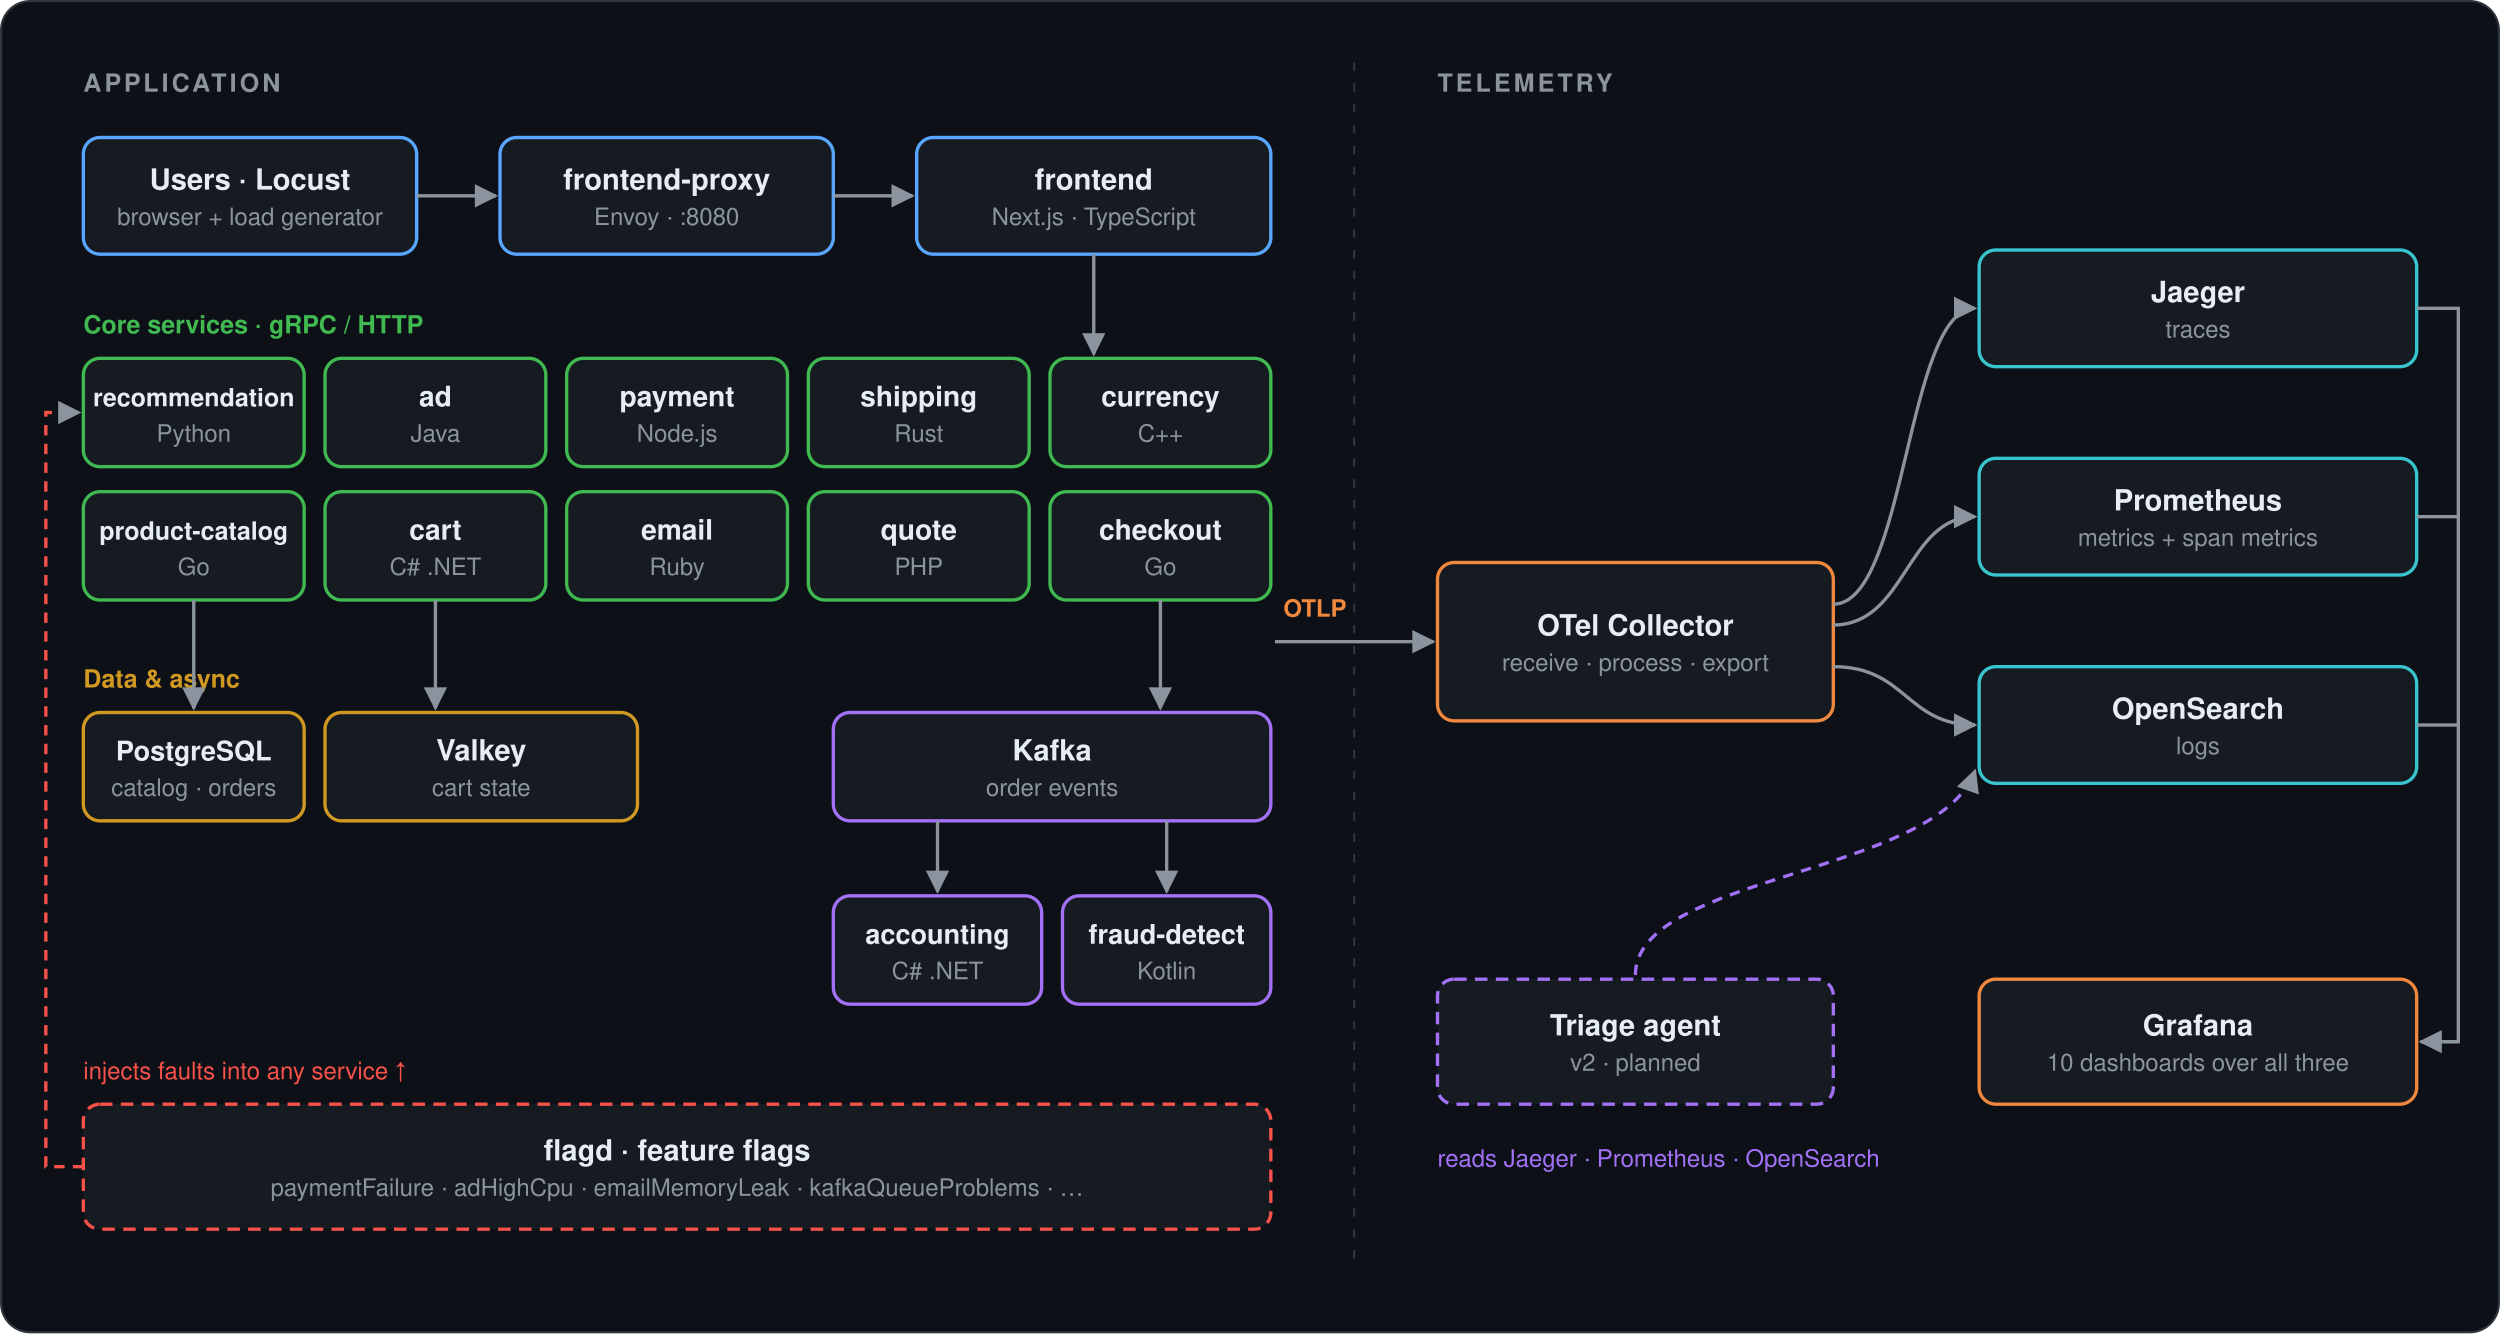
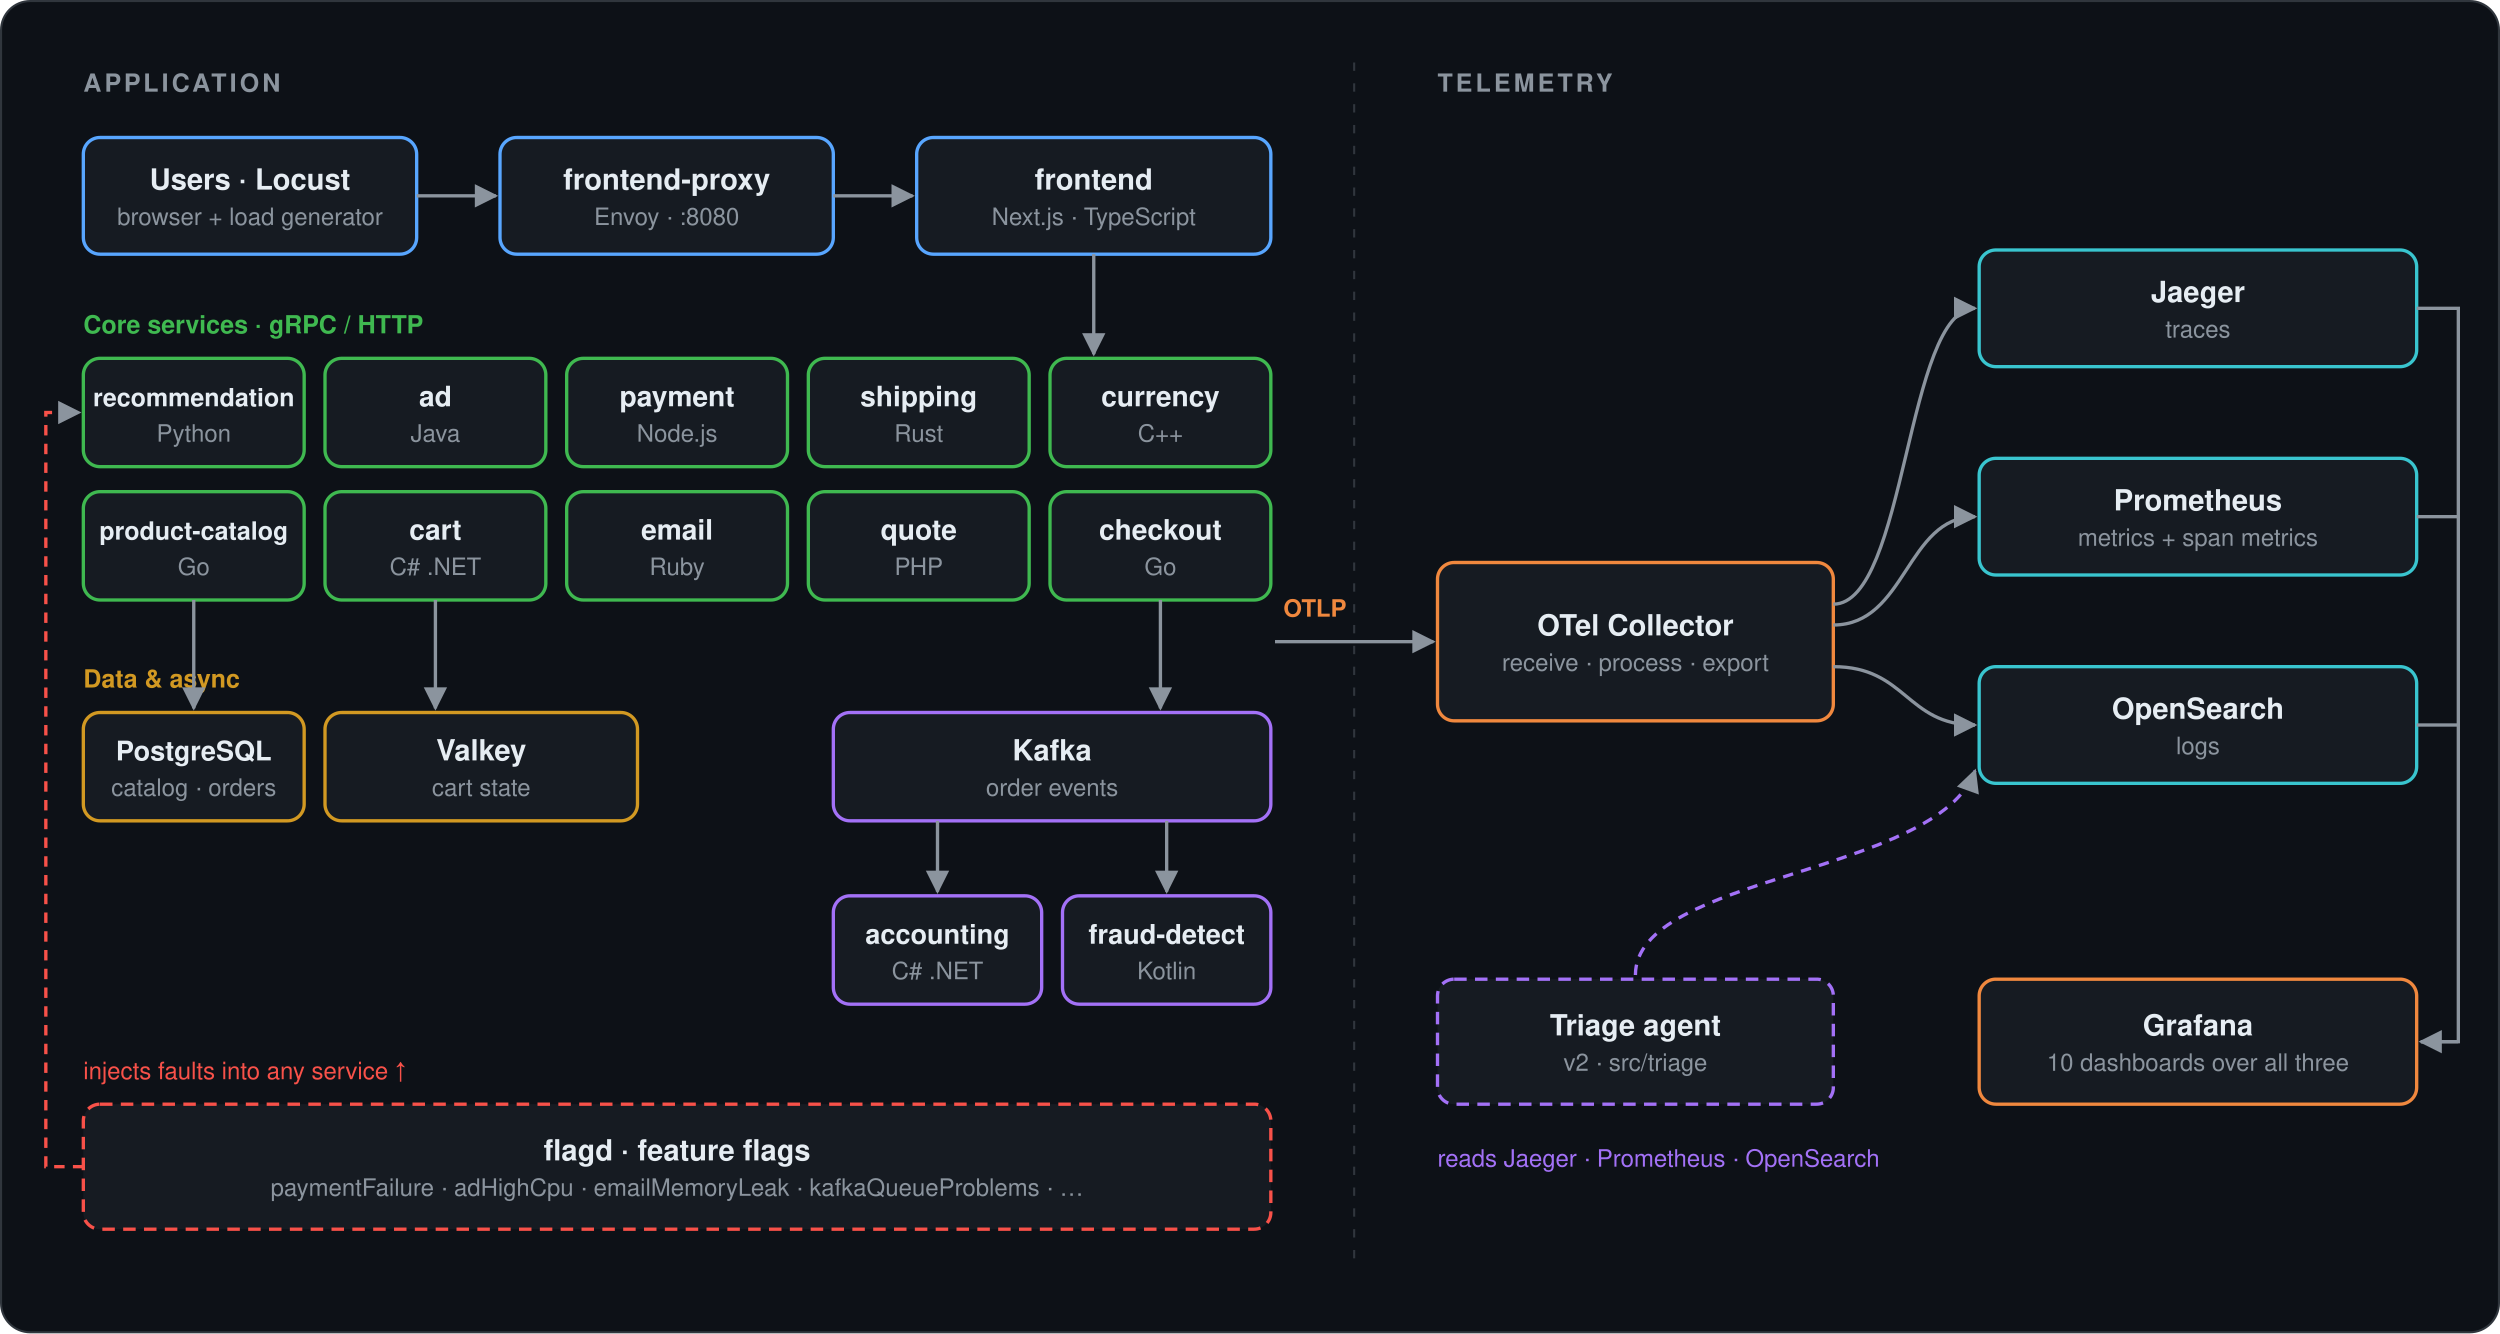
<svg xmlns="http://www.w3.org/2000/svg" width="1200" height="640" viewBox="0 0 1200 640" font-family="'Segoe UI', Helvetica, Arial, sans-serif">
  <defs>
    <marker id="arrow" viewBox="0 0 10 10" refX="9" refY="5" markerWidth="7" markerHeight="7" orient="auto-start-reverse">
      <path d="M0,0 L10,5 L0,10 z" fill="#8b949e" />
    </marker>
  </defs>
  <rect x="0.5" y="0.5" width="1199" height="639" rx="14" fill="#0d1117" stroke="#30363d" />
  <text x="40" y="44" text-anchor="start" fill="#8b949e" font-size="12" font-weight="700" letter-spacing="1.5">APPLICATION</text>
  <text x="690" y="44" text-anchor="start" fill="#8b949e" font-size="12" font-weight="700" letter-spacing="1.5">TELEMETRY</text>
  <line x1="650" y1="30" x2="650" y2="610" stroke="#30363d" stroke-dasharray="4 6" />
  <rect x="40" y="66" width="160" height="56" rx="8" fill="#161b22" stroke="#58a6ff" stroke-width="1.6" />
  <text x="120" y="91" text-anchor="middle" fill="#e6edf3" font-size="14" font-weight="600">Users · Locust</text>
  <text x="120" y="108" text-anchor="middle" fill="#8b949e" font-size="11.5">browser + load generator</text>
  <rect x="240" y="66" width="160" height="56" rx="8" fill="#161b22" stroke="#58a6ff" stroke-width="1.6" />
  <text x="320" y="91" text-anchor="middle" fill="#e6edf3" font-size="14" font-weight="600">frontend-proxy</text>
  <text x="320" y="108" text-anchor="middle" fill="#8b949e" font-size="11.5">Envoy · :8080</text>
  <rect x="440" y="66" width="170" height="56" rx="8" fill="#161b22" stroke="#58a6ff" stroke-width="1.6" />
  <text x="525" y="91" text-anchor="middle" fill="#e6edf3" font-size="14" font-weight="600">frontend</text>
  <text x="525" y="108" text-anchor="middle" fill="#8b949e" font-size="11.5">Next.js · TypeScript</text>
  <path d="M200,94 L238,94" stroke="#8b949e" stroke-width="1.6" fill="none" marker-end="url(#arrow)" />
  <path d="M400,94 L438,94" stroke="#8b949e" stroke-width="1.6" fill="none" marker-end="url(#arrow)" />
  <text x="40" y="160" text-anchor="start" fill="#3fb950" font-size="12" font-weight="600">Core services · gRPC / HTTP</text>
  <rect x="40" y="172" width="106" height="52" rx="8" fill="#161b22" stroke="#3fb950" stroke-width="1.6" />
  <text x="93" y="195" text-anchor="middle" fill="#e6edf3" font-size="12" font-weight="600">recommendation</text>
  <text x="93" y="212" text-anchor="middle" fill="#8b949e" font-size="11.5">Python</text>
  <rect x="156" y="172" width="106" height="52" rx="8" fill="#161b22" stroke="#3fb950" stroke-width="1.6" />
  <text x="209" y="195" text-anchor="middle" fill="#e6edf3" font-size="13.5" font-weight="600">ad</text>
  <text x="209" y="212" text-anchor="middle" fill="#8b949e" font-size="11.5">Java</text>
  <rect x="272" y="172" width="106" height="52" rx="8" fill="#161b22" stroke="#3fb950" stroke-width="1.6" />
  <text x="325" y="195" text-anchor="middle" fill="#e6edf3" font-size="13.5" font-weight="600">payment</text>
  <text x="325" y="212" text-anchor="middle" fill="#8b949e" font-size="11.5">Node.js</text>
  <rect x="388" y="172" width="106" height="52" rx="8" fill="#161b22" stroke="#3fb950" stroke-width="1.6" />
  <text x="441" y="195" text-anchor="middle" fill="#e6edf3" font-size="13.5" font-weight="600">shipping</text>
  <text x="441" y="212" text-anchor="middle" fill="#8b949e" font-size="11.5">Rust</text>
  <rect x="504" y="172" width="106" height="52" rx="8" fill="#161b22" stroke="#3fb950" stroke-width="1.6" />
  <text x="557" y="195" text-anchor="middle" fill="#e6edf3" font-size="13.5" font-weight="600">currency</text>
  <text x="557" y="212" text-anchor="middle" fill="#8b949e" font-size="11.5">C++</text>
  <rect x="40" y="236" width="106" height="52" rx="8" fill="#161b22" stroke="#3fb950" stroke-width="1.6" />
  <text x="93" y="259" text-anchor="middle" fill="#e6edf3" font-size="12" font-weight="600">product-catalog</text>
  <text x="93" y="276" text-anchor="middle" fill="#8b949e" font-size="11.5">Go</text>
  <rect x="156" y="236" width="106" height="52" rx="8" fill="#161b22" stroke="#3fb950" stroke-width="1.6" />
  <text x="209" y="259" text-anchor="middle" fill="#e6edf3" font-size="13.5" font-weight="600">cart</text>
  <text x="209" y="276" text-anchor="middle" fill="#8b949e" font-size="11.5">C# .NET</text>
  <rect x="272" y="236" width="106" height="52" rx="8" fill="#161b22" stroke="#3fb950" stroke-width="1.6" />
  <text x="325" y="259" text-anchor="middle" fill="#e6edf3" font-size="13.5" font-weight="600">email</text>
  <text x="325" y="276" text-anchor="middle" fill="#8b949e" font-size="11.5">Ruby</text>
  <rect x="388" y="236" width="106" height="52" rx="8" fill="#161b22" stroke="#3fb950" stroke-width="1.6" />
  <text x="441" y="259" text-anchor="middle" fill="#e6edf3" font-size="13.5" font-weight="600">quote</text>
  <text x="441" y="276" text-anchor="middle" fill="#8b949e" font-size="11.5">PHP</text>
  <rect x="504" y="236" width="106" height="52" rx="8" fill="#161b22" stroke="#3fb950" stroke-width="1.6" />
  <text x="557" y="259" text-anchor="middle" fill="#e6edf3" font-size="13.5" font-weight="600">checkout</text>
  <text x="557" y="276" text-anchor="middle" fill="#8b949e" font-size="11.5">Go</text>
  <path d="M525,122 L525,170" stroke="#8b949e" stroke-width="1.6" fill="none" marker-end="url(#arrow)" />
  <text x="40" y="330" text-anchor="start" fill="#d29922" font-size="12" font-weight="600">Data &amp; async</text>
  <rect x="40" y="342" width="106" height="52" rx="8" fill="#161b22" stroke="#d29922" stroke-width="1.6" />
  <text x="93" y="365" text-anchor="middle" fill="#e6edf3" font-size="13" font-weight="600">PostgreSQL</text>
  <text x="93" y="382" text-anchor="middle" fill="#8b949e" font-size="11.5">catalog · orders</text>
  <rect x="156" y="342" width="150" height="52" rx="8" fill="#161b22" stroke="#d29922" stroke-width="1.6" />
  <text x="231" y="365" text-anchor="middle" fill="#e6edf3" font-size="14" font-weight="600">Valkey</text>
  <text x="231" y="382" text-anchor="middle" fill="#8b949e" font-size="11.5">cart state</text>
  <rect x="400" y="342" width="210" height="52" rx="8" fill="#161b22" stroke="#a371f7" stroke-width="1.6" />
  <text x="505" y="365" text-anchor="middle" fill="#e6edf3" font-size="14" font-weight="600">Kafka</text>
  <text x="505" y="382" text-anchor="middle" fill="#8b949e" font-size="11.5">order events</text>
  <rect x="400" y="430" width="100" height="52" rx="8" fill="#161b22" stroke="#a371f7" stroke-width="1.6" />
  <text x="450" y="453" text-anchor="middle" fill="#e6edf3" font-size="13" font-weight="600">accounting</text>
  <text x="450" y="470" text-anchor="middle" fill="#8b949e" font-size="11.5">C# .NET</text>
  <rect x="510" y="430" width="100" height="52" rx="8" fill="#161b22" stroke="#a371f7" stroke-width="1.6" />
  <text x="560" y="453" text-anchor="middle" fill="#e6edf3" font-size="13" font-weight="600">fraud-detect</text>
  <text x="560" y="470" text-anchor="middle" fill="#8b949e" font-size="11.5">Kotlin</text>
  <path d="M450,394 L450,428" stroke="#8b949e" stroke-width="1.6" fill="none" marker-end="url(#arrow)" />
  <path d="M560,394 L560,428" stroke="#8b949e" stroke-width="1.6" fill="none" marker-end="url(#arrow)" />
  <path d="M93,288 L93,340" stroke="#8b949e" stroke-width="1.6" fill="none" marker-end="url(#arrow)" />
  <path d="M209,288 L209,340" stroke="#8b949e" stroke-width="1.6" fill="none" marker-end="url(#arrow)" />
  <path d="M557,288 L557,340" stroke="#8b949e" stroke-width="1.6" fill="none" marker-end="url(#arrow)" />
  <rect x="40" y="530" width="570" height="60" rx="8" fill="#161b22" stroke="#f85149" stroke-width="1.6" stroke-dasharray="6 4" />
  <text x="325" y="557" text-anchor="middle" fill="#e6edf3" font-size="14" font-weight="600">flagd · feature flags</text>
  <text x="325" y="574" text-anchor="middle" fill="#8b949e" font-size="11.5">paymentFailure · adHighCpu · emailMemoryLeak · kafkaQueueProblems · …</text>
  <path d="M40,560 L22,560 L22,198 L38,198" stroke="#f85149" stroke-width="1.6" fill="none" stroke-dasharray="5 4" marker-end="url(#arrow)" />
  <text x="40" y="518" text-anchor="start" fill="#f85149" font-size="11.5" font-weight="500">injects faults into any service ↑</text>
  <rect x="690" y="270" width="190" height="76" rx="8" fill="#161b22" stroke="#f0883e" stroke-width="1.6" />
  <text x="785" y="305" text-anchor="middle" fill="#e6edf3" font-size="14" font-weight="600">OTel Collector</text>
  <text x="785" y="322" text-anchor="middle" fill="#8b949e" font-size="11.5">receive · process · export</text>
  <path d="M612,308 L688,308" stroke="#8b949e" stroke-width="1.6" fill="none" marker-end="url(#arrow)" />
  <text x="616" y="296" text-anchor="start" fill="#f0883e" font-size="11.5" font-weight="700">OTLP</text>
  <rect x="950" y="120" width="210" height="56" rx="8" fill="#161b22" stroke="#39c5cf" stroke-width="1.6" />
  <text x="1055" y="145" text-anchor="middle" fill="#e6edf3" font-size="14" font-weight="600">Jaeger</text>
  <text x="1055" y="162" text-anchor="middle" fill="#8b949e" font-size="11.5">traces</text>
  <rect x="950" y="220" width="210" height="56" rx="8" fill="#161b22" stroke="#39c5cf" stroke-width="1.6" />
  <text x="1055" y="245" text-anchor="middle" fill="#e6edf3" font-size="14" font-weight="600">Prometheus</text>
  <text x="1055" y="262" text-anchor="middle" fill="#8b949e" font-size="11.5">metrics + span metrics</text>
  <rect x="950" y="320" width="210" height="56" rx="8" fill="#161b22" stroke="#39c5cf" stroke-width="1.6" />
  <text x="1055" y="345" text-anchor="middle" fill="#e6edf3" font-size="14" font-weight="600">OpenSearch</text>
  <text x="1055" y="362" text-anchor="middle" fill="#8b949e" font-size="11.5">logs</text>
  <path d="M880,290 C915,290 915,148 948,148" stroke="#8b949e" stroke-width="1.6" fill="none" marker-end="url(#arrow)" />
  <path d="M880,300 C915,300 915,248 948,248" stroke="#8b949e" stroke-width="1.6" fill="none" marker-end="url(#arrow)" />
  <path d="M880,320 C915,320 915,348 948,348" stroke="#8b949e" stroke-width="1.6" fill="none" marker-end="url(#arrow)" />
  <rect x="950" y="470" width="210" height="60" rx="8" fill="#161b22" stroke="#f0883e" stroke-width="1.6" />
  <text x="1055" y="497" text-anchor="middle" fill="#e6edf3" font-size="14" font-weight="600">Grafana</text>
  <text x="1055" y="514" text-anchor="middle" fill="#8b949e" font-size="11.5">10 dashboards over all three</text>
  <path d="M1160,148 L1180,148 L1180,500 L1162,500" stroke="#8b949e" stroke-width="1.6" fill="none" />
  <path d="M1160,248 L1180,248" stroke="#8b949e" stroke-width="1.6" fill="none" />
  <path d="M1160,348 L1180,348" stroke="#8b949e" stroke-width="1.6" fill="none" />
  <path d="M1180,500 L1162,500" stroke="#8b949e" stroke-width="1.6" fill="none" marker-end="url(#arrow)" />
  <rect x="690" y="470" width="190" height="60" rx="8" fill="#161b22" stroke="#a371f7" stroke-width="1.6" stroke-dasharray="6 4" />
  <text x="785" y="497" text-anchor="middle" fill="#e6edf3" font-size="14" font-weight="600">Triage agent</text>
-   <text x="785" y="514" text-anchor="middle" fill="#8b949e" font-size="11.5">v2 · planned</text>
+   <text x="785" y="514" text-anchor="middle" fill="#8b949e" font-size="11.5">v2 · src/triage</text>
  <path d="M785,468 C785,420 930,420 948,370" stroke="#a371f7" stroke-width="1.6" fill="none" stroke-dasharray="5 4" marker-end="url(#arrow)" />
  <text x="690" y="560" text-anchor="start" fill="#a371f7" font-size="11.5" font-weight="500">reads Jaeger · Prometheus · OpenSearch</text>
</svg>
